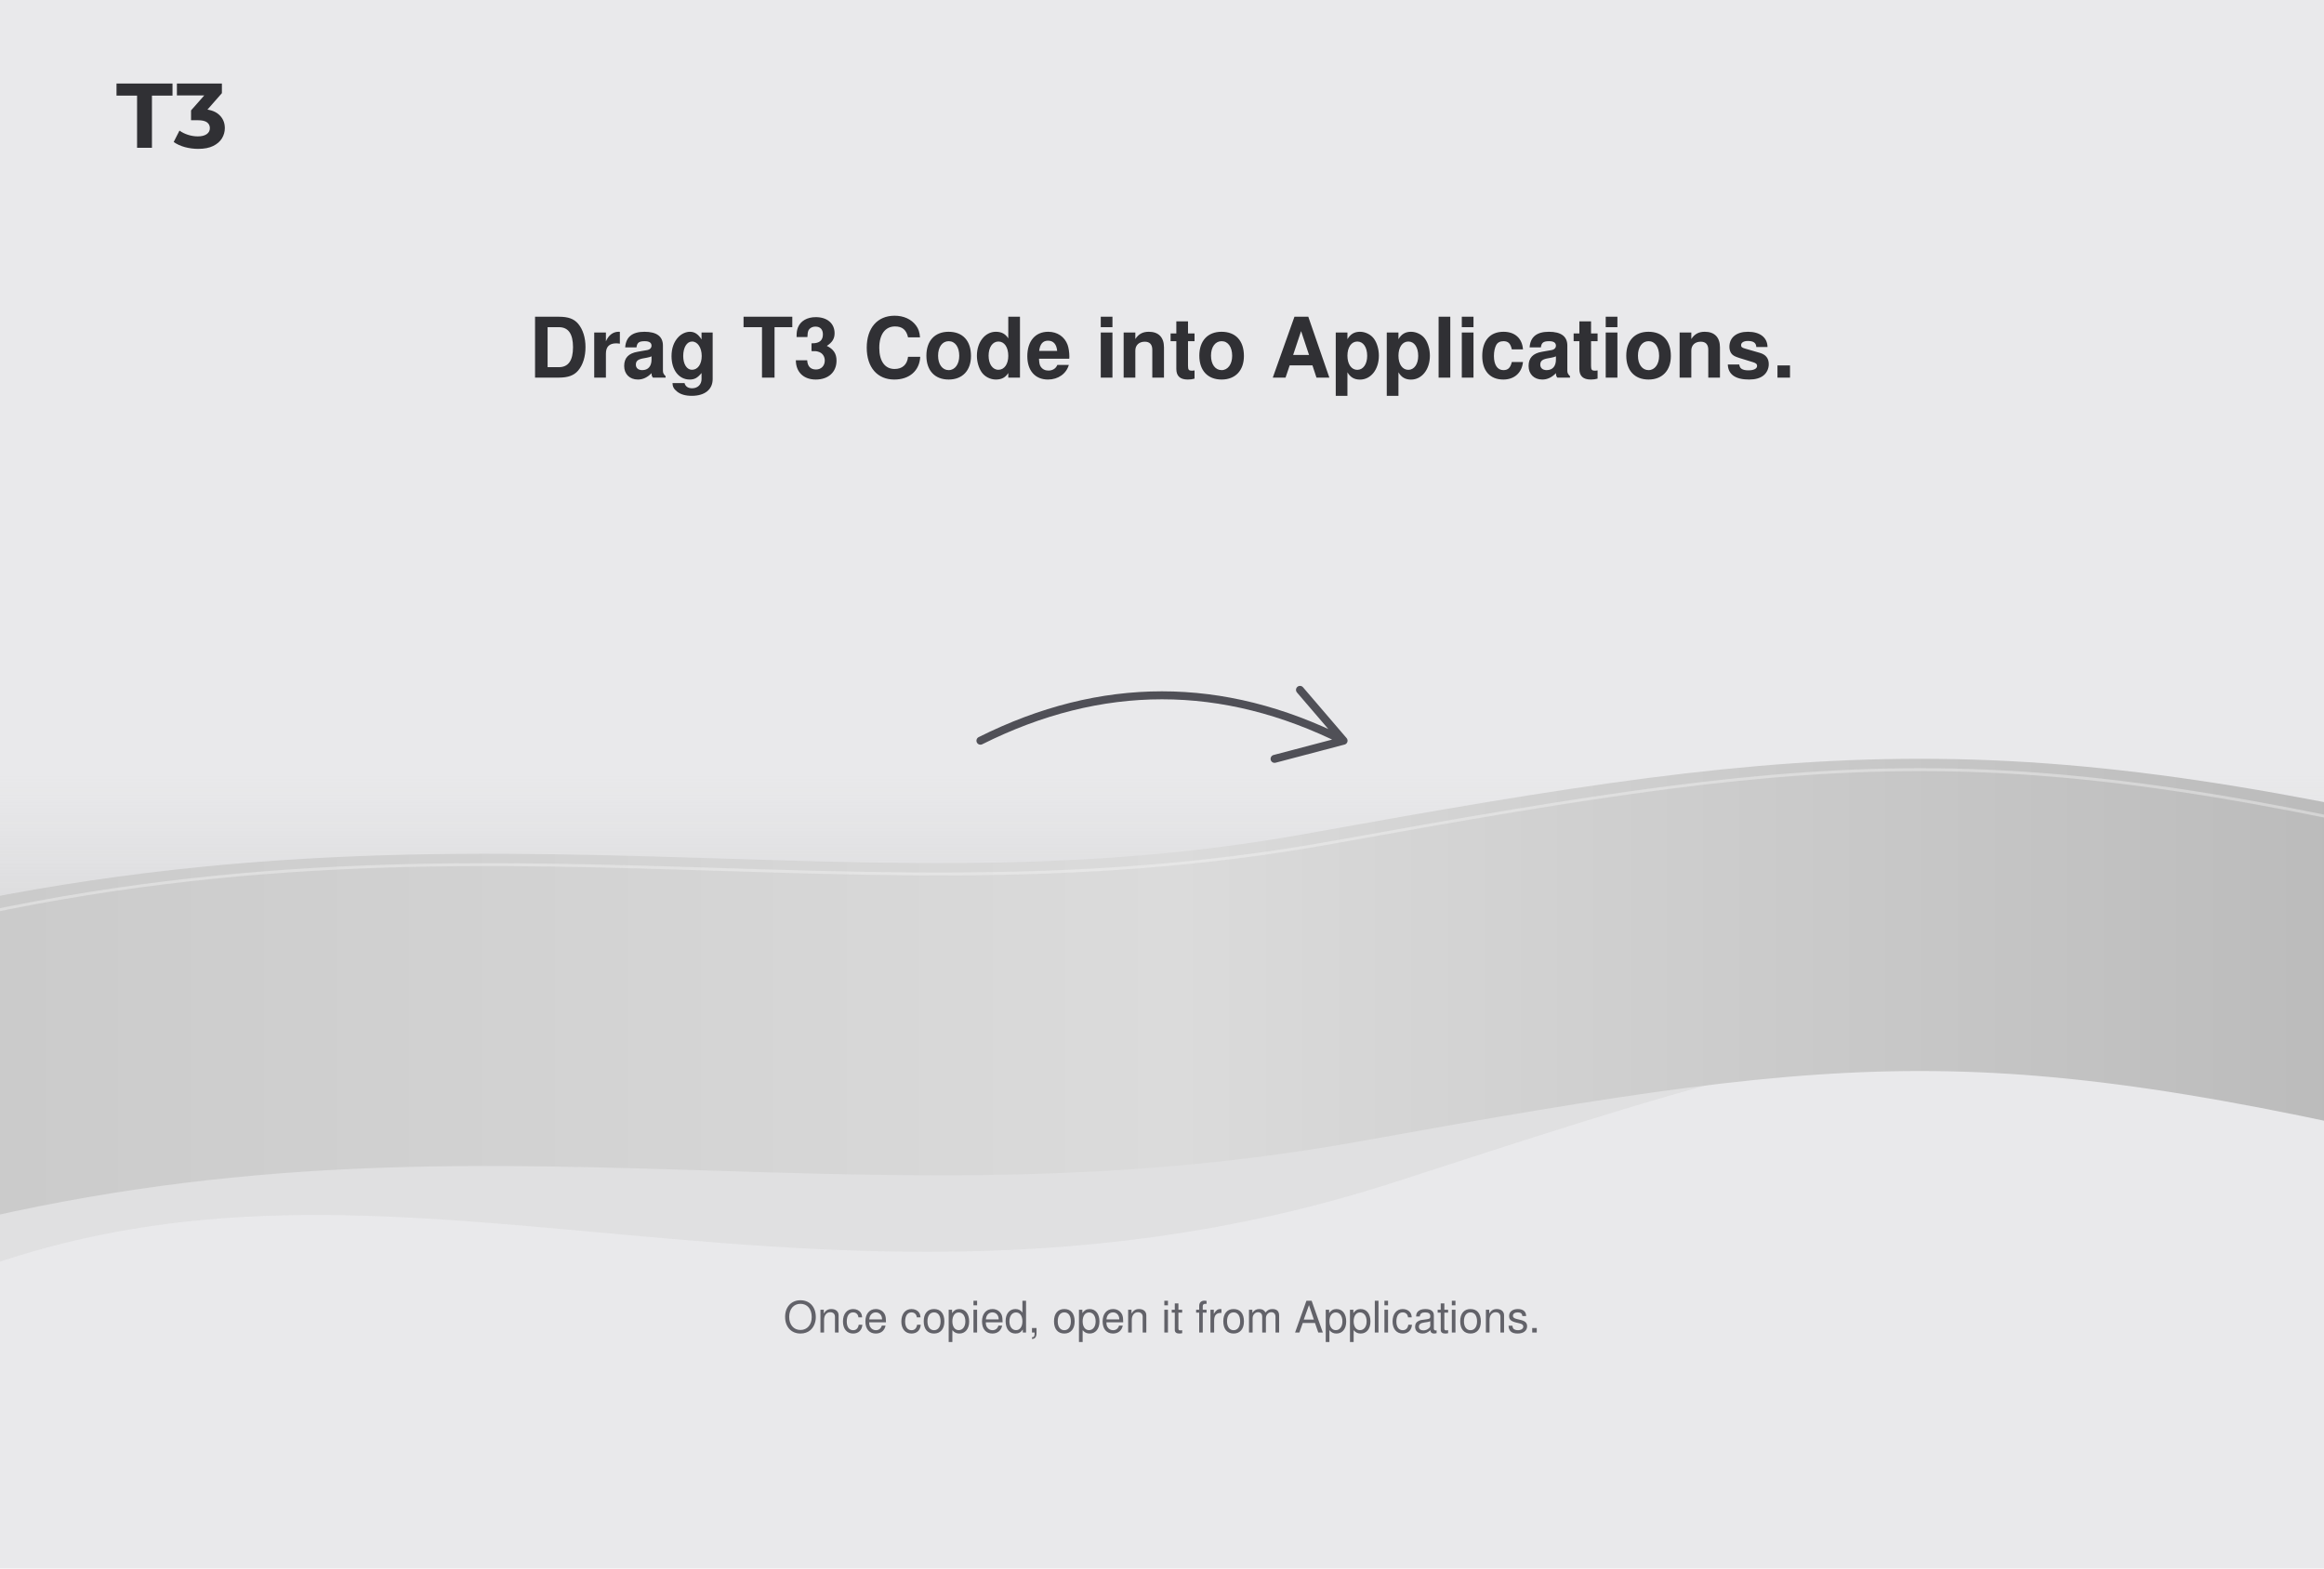
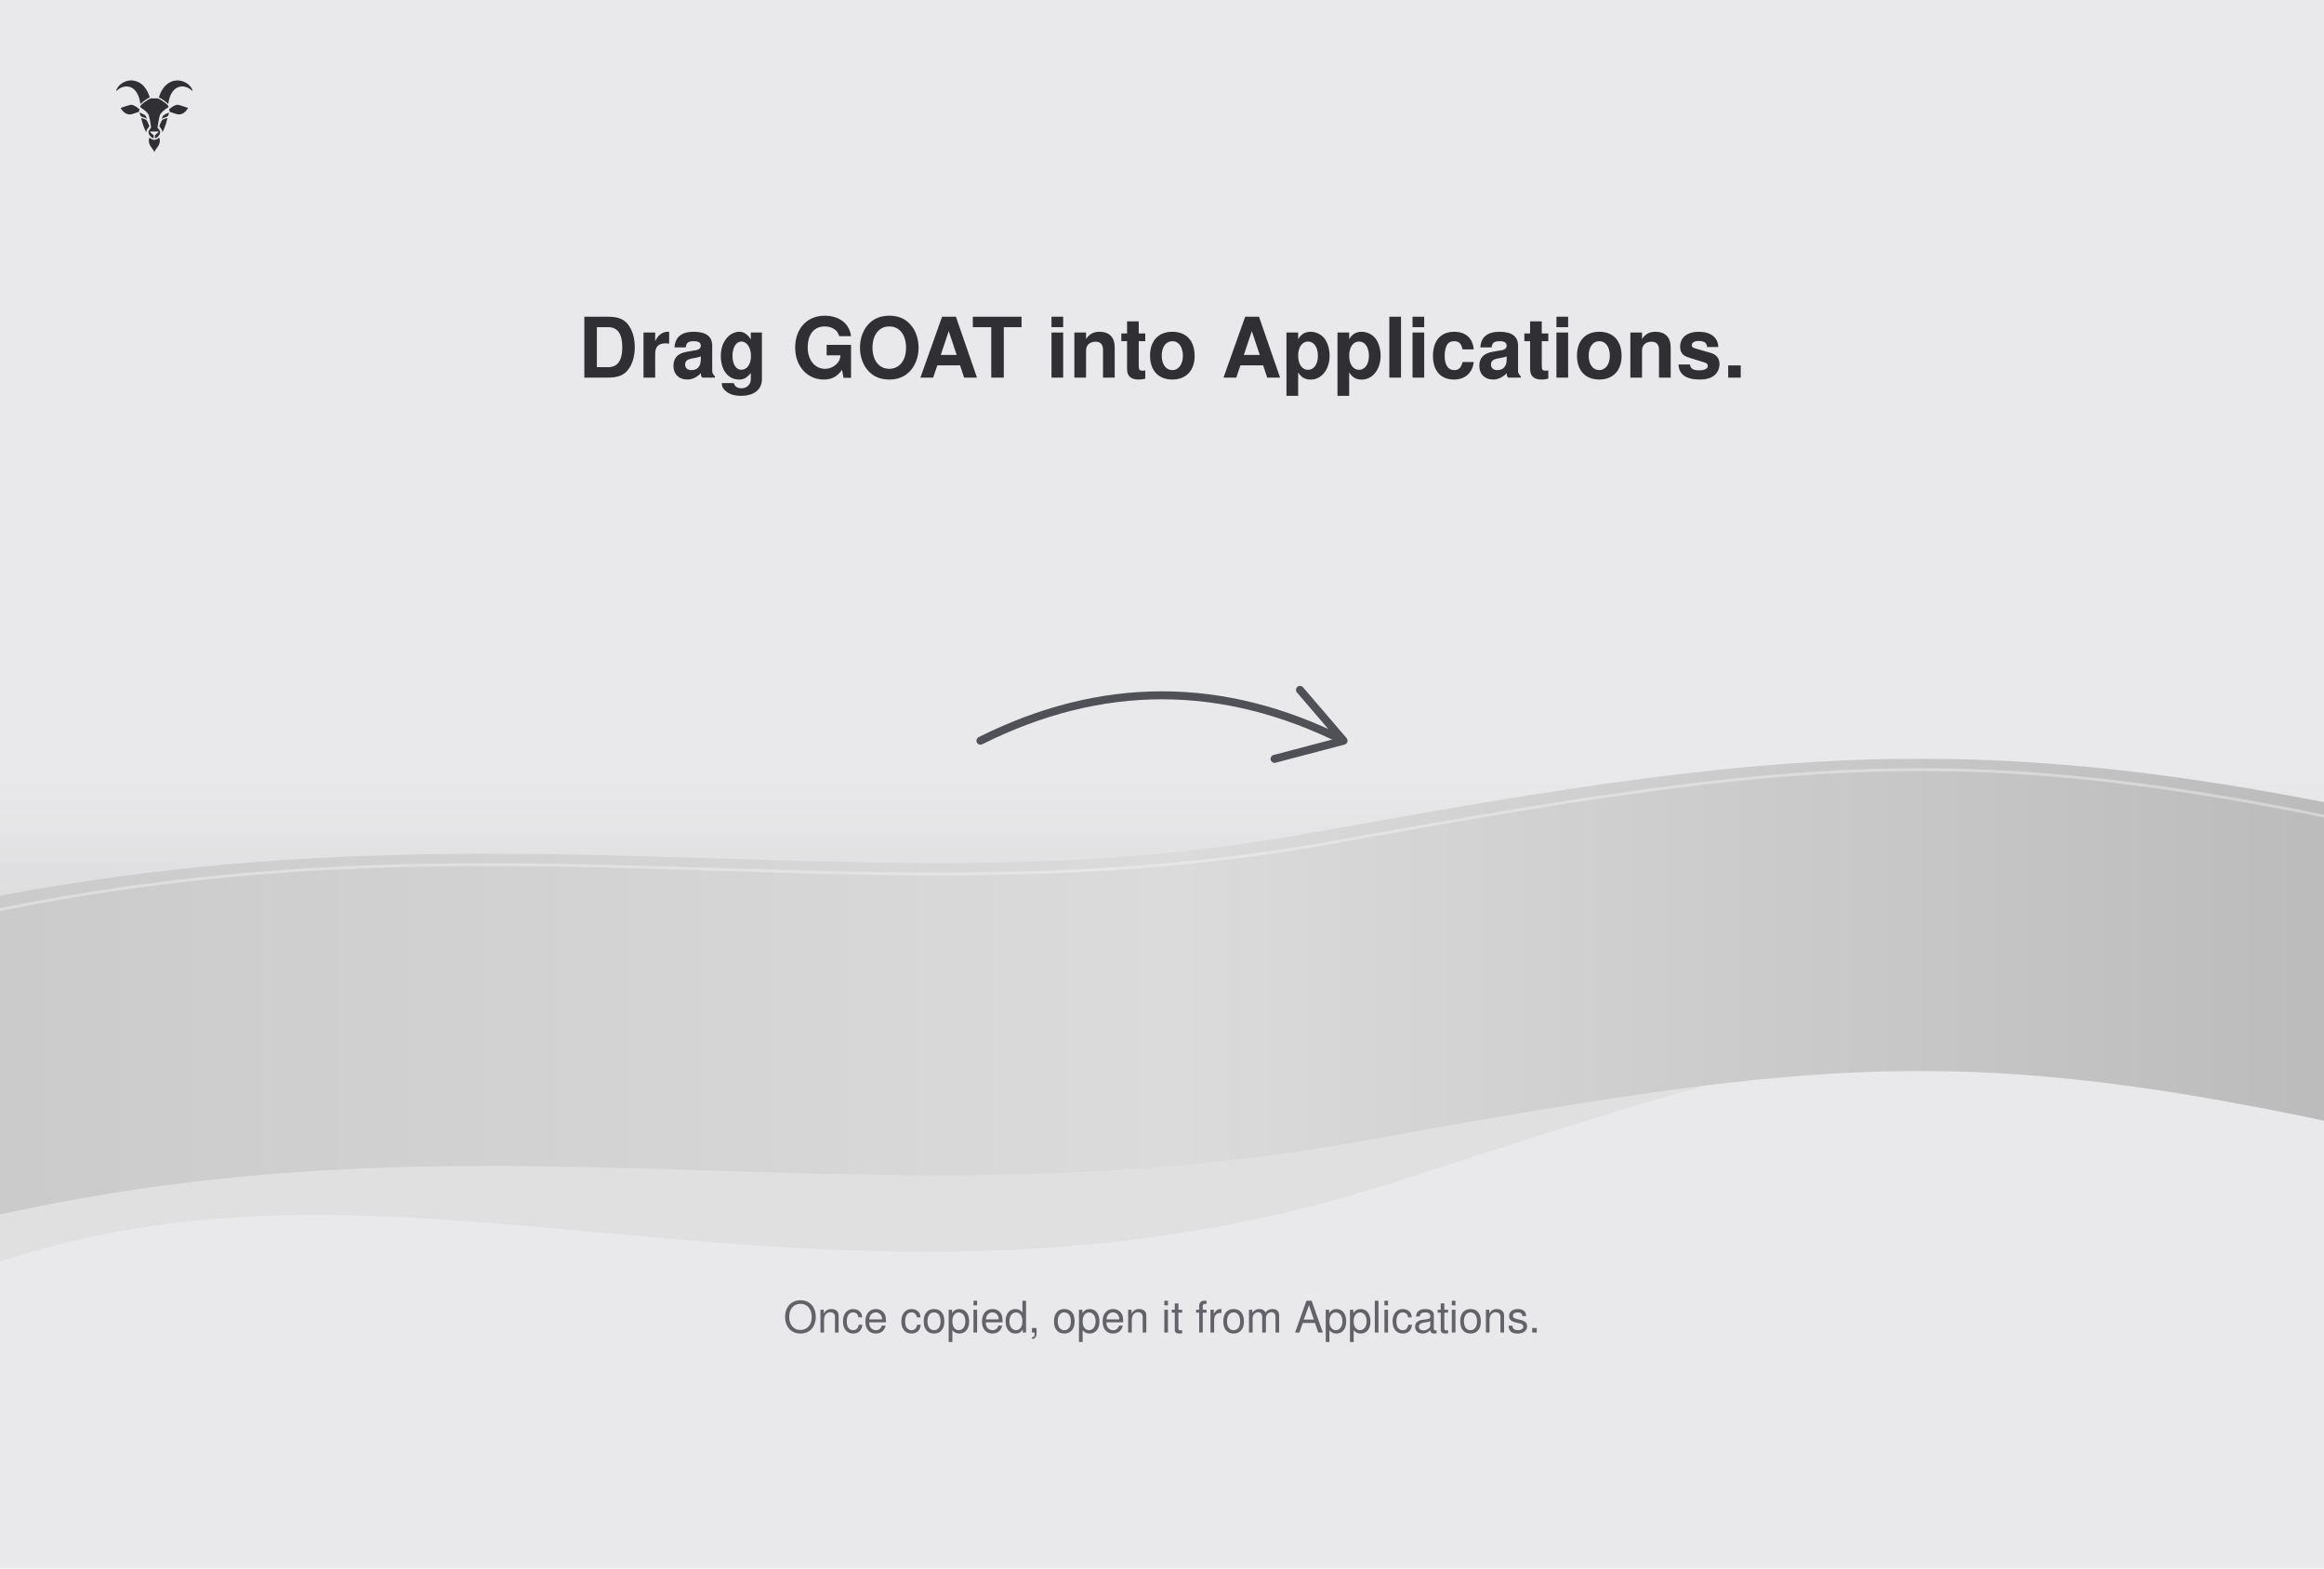
<svg xmlns="http://www.w3.org/2000/svg" width="1280" height="864" viewBox="0 0 640 432">
  <defs>
    <linearGradient id="veil" x1="0" y1="0" x2="0" y2="1">
      <stop stop-color="#B7B7B7" stop-opacity="0" />
      <stop offset=".55" stop-color="#A5A5A5" stop-opacity=".24" />
      <stop offset="1" stop-color="#D1D1D1" stop-opacity=".4" />
    </linearGradient>
    <linearGradient id="silk" x1="0" y1="0" x2="1" y2="0">
      <stop stop-color="#C8C8C8" />
      <stop offset=".5" stop-color="#DBDBDB" />
      <stop offset="1" stop-color="#B5B5B5" />
    </linearGradient>
  </defs>
  <rect width="640" height="432" fill="#E9E9EB" />
  <path d="M-60 293C95 220 214 304 362 256S559 191 707 257" stroke="url(#veil)" stroke-width="146" fill="none" opacity="1" stroke-linecap="round" stroke-linejoin="round" />
  <path d="M-60 306C113 252 223 298 367 272S553 242 707 280" stroke="url(#silk)" stroke-width="86" fill="none" opacity="1" stroke-linecap="round" stroke-linejoin="round" />
  <path d="M-60 266C113 212 223 258 367 232S553 202 707 240" stroke="#F5F5F5" stroke-width="0.8" fill="none" opacity="0.42" stroke-linecap="round" stroke-linejoin="round" />
-   <svg x="32" y="23" width="30" height="18" viewBox="15.531 37 94.394 56.96" fill="#303034">
-     <path d="M33.451 93V47.56H15.531V37H64.331V47.56H46.411V93H33.451ZM86.725 93.96C82.832 93.96 78.965 93.453 75.125 92.44C71.285 91.373 68.032 89.88 65.365 87.96L70.405 78.04C72.539 79.587 75.019 80.813 77.845 81.72C80.672 82.627 83.525 83.08 86.405 83.08C89.659 83.08 92.219 82.44 94.085 81.16C95.952 79.88 96.885 78.12 96.885 75.88C96.885 73.747 96.059 72.067 94.405 70.84C92.752 69.613 90.085 69 86.405 69H80.485V60.44L96.085 42.76L97.525 47.4H68.165V37H107.365V45.4L91.845 63.08L85.285 59.32H89.045C95.925 59.32 101.125 60.867 104.645 63.96C108.165 67.053 109.925 71.027 109.925 75.88C109.925 79.027 109.099 81.987 107.445 84.76C105.792 87.48 103.259 89.693 99.845 91.4C96.432 93.107 92.059 93.96 86.725 93.96Z" />
+   <svg x="32" y="22" width="21" height="20" viewBox="25.25 27.63 77.5 72.74" fill="#303034">
+     <path d="M 39.306 27.685 c -4.478 0.338 -9.117 2.727 -11.821 6.091 -1.198 1.49 -2.235 3.472 -2.235 4.278 0 0.438 0.184 0.346 1.344 -0.668 2.696 -2.358 5.822 -3.61 9.01 -3.61 7.389 0.015 12.512 6.175 14.102 16.967 0.061 0.438 0.131 0.814 0.154 0.83 0.015 0.015 0.338 -0.261 0.722 -0.614 2.289 -2.143 5.507 -4.409 7.911 -5.576 0.991 -0.484 0.929 -0.292 0.499 -1.697 -1.459 -4.793 -4.678 -9.778 -7.934 -12.305 -3.456 -2.673 -7.673 -4.002 -11.752 -3.694 Z M 86.029 27.708 c -6.583 0.699 -11.806 4.731 -15.362 11.867 -0.768 1.544 -2.135 5.246 -1.997 5.392 0.015 0.008 0.361 0.177 0.768 0.369 2.266 1.06 6.36 3.956 8.226 5.814 0.246 0.246 0.461 0.438 0.476 0.43 0.015 -0.015 0.108 -0.591 0.215 -1.275 1.559 -9.947 6.291 -15.93 13.057 -16.522 3.456 -0.3 7.051 0.975 10.039 3.564 1.237 1.068 1.375 1.144 1.375 0.707 0 -0.622 -0.837 -2.412 -1.674 -3.587 -0.607 -0.86 -2.327 -2.619 -3.203 -3.28 -2.312 -1.744 -4.993 -2.873 -7.957 -3.364 -0.868 -0.146 -3.088 -0.207 -3.963 -0.115 Z M 59.084 46.511 c -3.495 1.805 -7.965 5.115 -8.925 6.606 -0.253 0.399 -0.638 1.298 -0.638 1.505 0 0.054 0.338 0.323 0.745 0.591 3.687 2.419 7.097 5.476 7.75 6.951 0.338 0.776 1.037 3.418 1.521 5.791 0.461 2.281 1.198 6.897 1.198 7.535 0 0.154 -0.277 0.545 -0.999 1.421 -0.545 0.676 -1.129 1.459 -1.283 1.759 -1.129 2.112 0.638 5.845 3.426 7.251 0.346 0.177 1.375 0.545 1.513 0.545 0.015 0 0.031 -0.668 0.031 -1.49 0 -1.713 0.038 -1.605 -0.83 -2.289 -1.767 -1.39 -2.888 -2.404 -2.957 -2.665 -0.023 -0.092 0.015 -0.23 0.092 -0.323 0.131 -0.161 0.169 -0.161 4.194 -0.177 2.243 -0.008 4.148 0.008 4.248 0.046 0.131 0.046 0.169 0.115 0.169 0.315 0 0.338 -0.868 1.175 -2.865 2.773 -0.407 0.33 -0.783 0.661 -0.822 0.745 -0.046 0.084 -0.069 0.722 -0.061 1.59 l 0.023 1.452 0.422 -0.1 c 2.496 -0.622 4.839 -3.595 4.839 -6.129 0 -1.144 -0.307 -1.751 -1.79 -3.518 -0.968 -1.152 -0.914 -0.83 -0.553 -3.318 0.668 -4.655 1.767 -9.678 2.458 -11.222 0.676 -1.536 4.731 -5.139 8.088 -7.182 0.461 -0.284 0.461 -0.277 0.154 -1.075 -0.43 -1.106 -1.214 -1.936 -3.441 -3.625 -2.051 -1.552 -4.355 -3.019 -6.237 -3.956 l -0.822 -0.407 -3.748 0 -3.748 0.008 -1.152 0.591 Z M 86.797 52.44 c -0.968 0.138 -2.611 0.837 -3.902 1.651 -1.244 0.783 -3.902 2.75 -3.94 2.903 -0.008 0.054 0.184 0.676 0.43 1.398 l 0.445 1.306 0.76 0.207 c 0.922 0.246 2.527 0.768 3.687 1.206 2.089 0.776 3.441 1.083 4.754 1.083 2.873 -0.008 5.177 -1.221 7.435 -3.91 0.983 -1.16 1.936 -2.665 1.736 -2.734 -6.698 -2.381 -10.085 -3.303 -11.406 -3.111 Z M 39.805 52.494 c -2.212 0.476 -3.948 0.999 -8.288 2.512 -0.922 0.323 -1.69 0.584 -1.705 0.584 -0.184 0 1.137 1.966 1.989 2.957 2.128 2.481 4.44 3.648 7.205 3.648 1.429 0 2.297 -0.207 5.369 -1.306 1.037 -0.369 2.227 -0.768 2.65 -0.883 0.422 -0.115 0.853 -0.23 0.952 -0.261 0.154 -0.046 0.246 -0.238 0.63 -1.352 0.253 -0.722 0.445 -1.344 0.438 -1.398 -0.031 -0.115 -2.258 -1.774 -3.464 -2.565 -2.266 -1.505 -4.432 -2.227 -5.776 -1.936 Z M 49.138 60.49 c 0 0.983 0.422 2.35 0.952 3.072 0.638 0.86 1.367 1.26 3.149 1.705 1.321 0.33 1.667 0.484 2.504 1.098 0.338 0.246 0.584 0.384 0.599 0.33 0.038 -0.177 -0.745 -2.466 -0.975 -2.827 -0.476 -0.753 -2.527 -2.012 -4.885 -3.003 -1.329 -0.553 -1.344 -0.561 -1.344 -0.376 Z M 78.44 60.482 c -2.911 1.16 -5.346 2.596 -5.837 3.433 -0.269 0.453 -1.106 2.965 -0.991 2.965 0.015 0 0.284 -0.207 0.591 -0.453 0.76 -0.622 1.183 -0.814 2.573 -1.16 1.452 -0.369 2.158 -0.707 2.78 -1.313 0.684 -0.676 1.129 -1.759 1.26 -3.088 0.054 -0.568 0.061 -0.561 -0.376 -0.384 Z M 50.643 65.943 c 1.121 5.069 3.065 10.684 4.647 13.426 0.568 0.999 0.576 1.006 0.638 0.223 0.1 -1.352 0.553 -2.197 2.45 -4.632 0.284 -0.369 0.515 -0.722 0.515 -0.799 0 -0.43 -1.191 -3.41 -1.851 -4.647 -0.983 -1.813 -1.552 -2.243 -3.887 -2.903 -0.691 -0.2 -1.544 -0.469 -1.905 -0.614 l -0.653 -0.253 0.046 0.2 Z M 76.735 66.005 c -0.346 0.138 -1.121 0.392 -1.728 0.561 -2.611 0.714 -3.172 1.167 -4.301 3.426 -0.607 1.206 -1.598 3.817 -1.598 4.201 0 0.054 0.353 0.545 0.776 1.098 1.644 2.112 1.997 2.804 2.166 4.263 l 0.092 0.776 0.399 -0.676 c 1.152 -1.951 2.565 -5.469 3.51 -8.741 0.415 -1.436 1.383 -5.192 1.336 -5.177 -0.015 0 -0.307 0.123 -0.653 0.269 Z M 58.792 86.444 c -0.999 3.602 -0.023 6.652 3.533 11.068 0.584 0.722 1.221 1.851 1.613 2.85 0.061 0.161 0.108 0.092 0.407 -0.614 0.369 -0.876 0.952 -1.774 1.897 -2.949 2.957 -3.679 3.887 -6.913 2.972 -10.331 -0.108 -0.399 -0.207 -0.745 -0.223 -0.753 -0.015 -0.015 -0.261 0.169 -0.545 0.407 -2.85 2.419 -5.5 2.565 -8.326 0.453 -0.399 -0.3 -0.799 -0.622 -0.876 -0.707 -0.215 -0.246 -0.223 -0.238 -0.453 0.576 Z" />
  </svg>
-   <text x="320" y="104" fill="#303034" font-family="Helvetica" font-size="23" font-weight="700" text-anchor="middle">Drag T3 Code into Applications.</text>
+   <text x="320" y="104" fill="#303034" font-family="Helvetica" font-size="23" font-weight="700" text-anchor="middle">Drag GOAT into Applications.</text>
  <path d="M270 204Q320 179 370 204M358 190L370 204L351 209" stroke="#505057" stroke-width="2.2" fill="none" opacity="1" stroke-linecap="round" stroke-linejoin="round" />
  <text x="320" y="367" fill="#626269" font-family="Helvetica" font-size="12" font-weight="400" text-anchor="middle">Once copied, open it from Applications.</text>
</svg>
